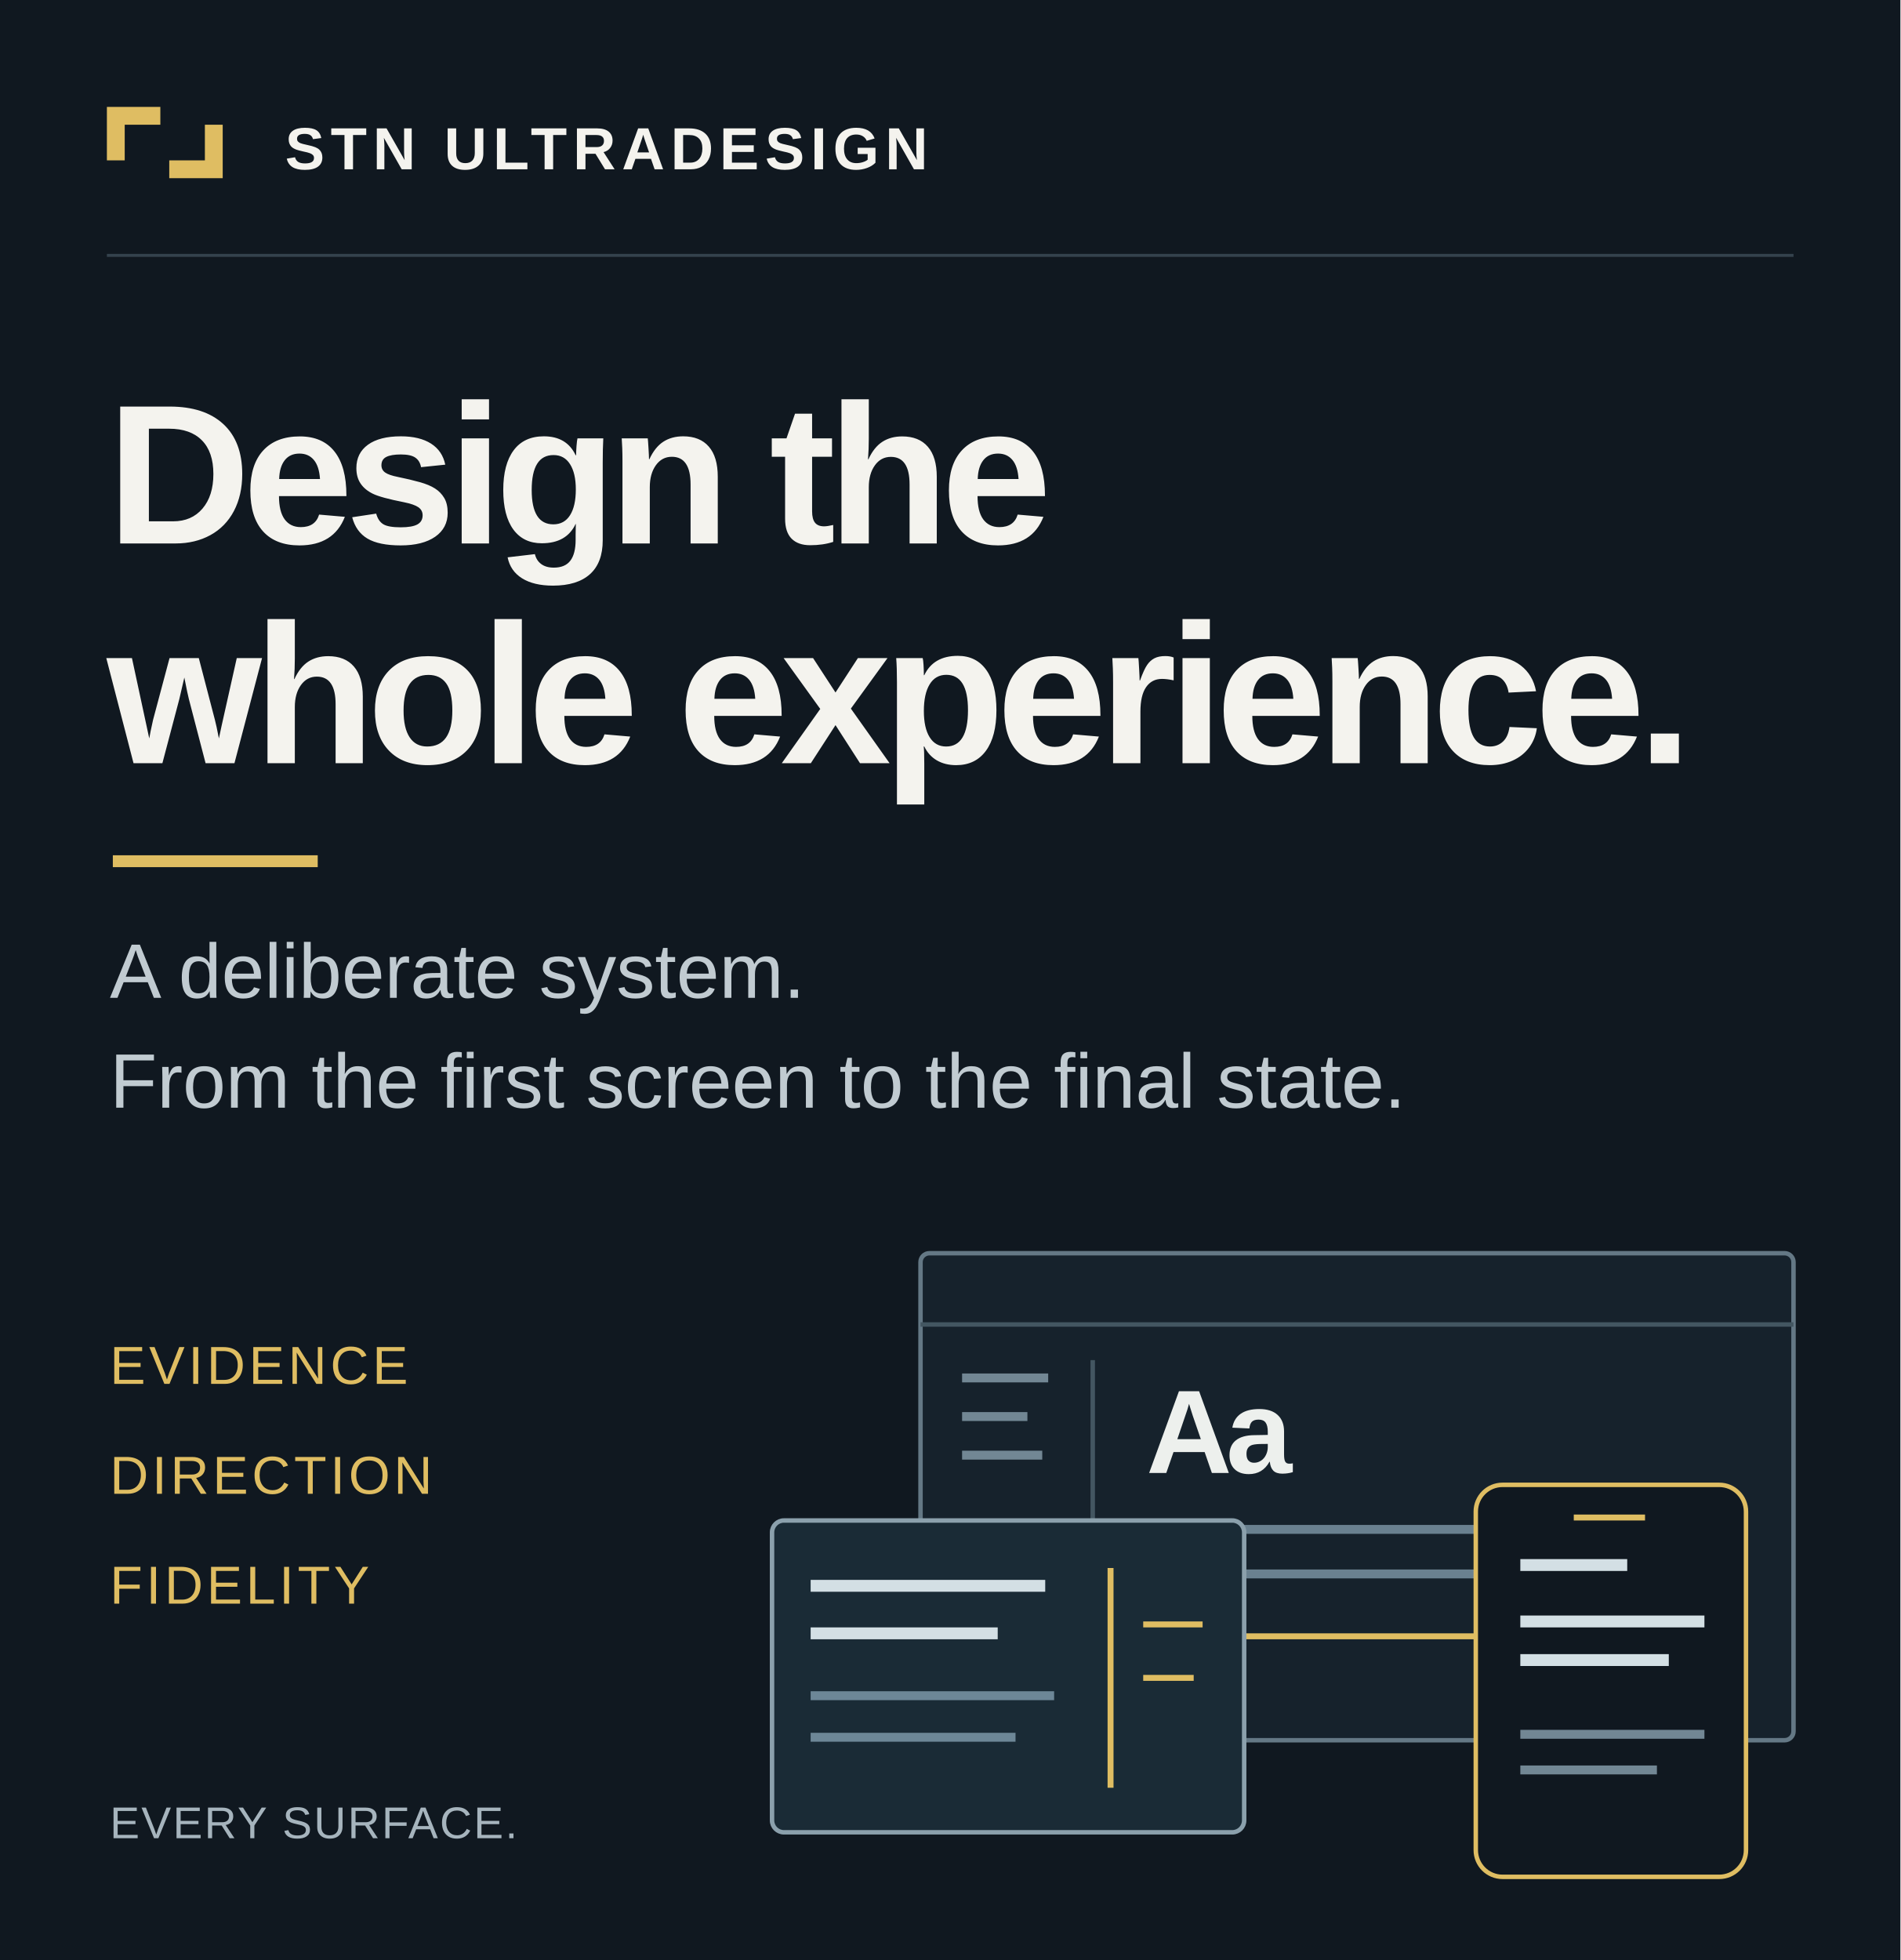
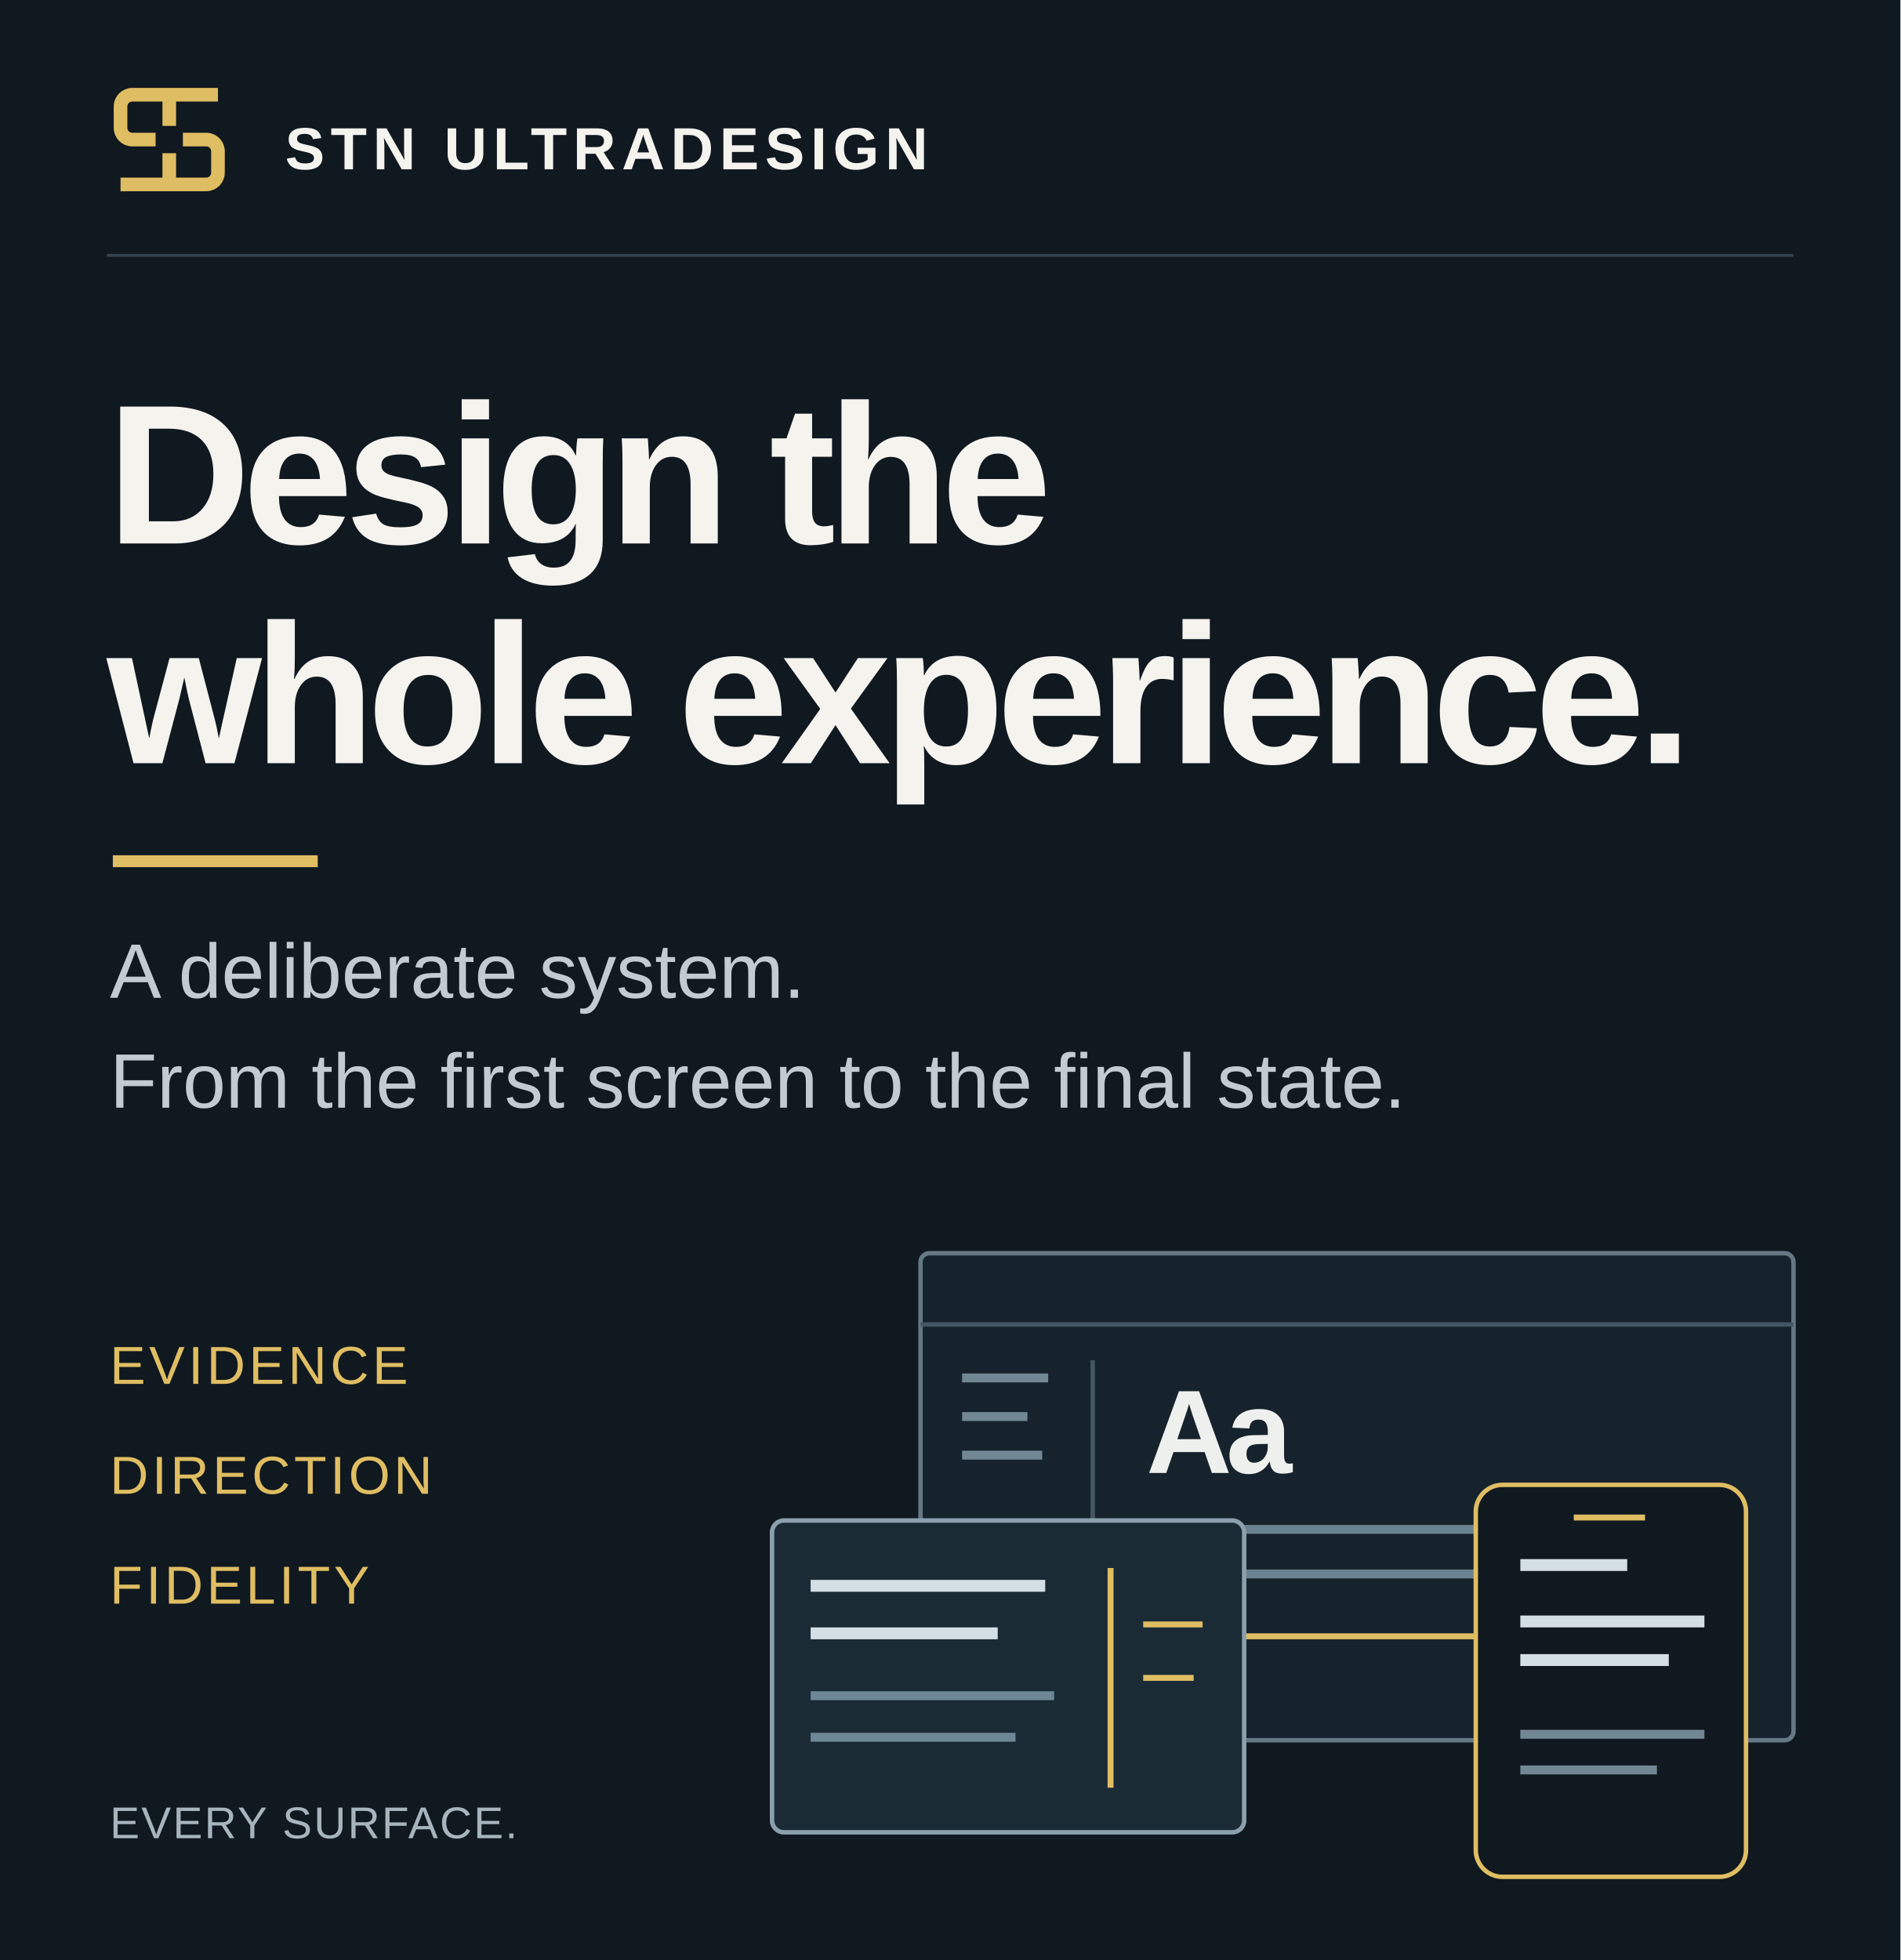
<svg xmlns="http://www.w3.org/2000/svg" width="640" height="660" viewBox="0 0 640 660" role="img" aria-labelledby="title desc">
  <rect width="640" height="660" fill="#101820" />
  <g font-family="Arial, Helvetica, sans-serif">
-     <path d="M36 36H54V42H42V54H36ZM57 60H75V42H69V54H57Z" fill="#dfbd62" />
+     <svg x="36" y="26" width="42" height="42" viewBox="16 16 128 128" fill="none">
+       <g stroke="#dfbd62" stroke-width="14" stroke-linecap="butt" stroke-linejoin="round">
+         <path d="M130 34H42C35.373 34 30 39.373 30 46V68C30 74.627 35.373 80 42 80H66M80 34V66" />
+         <path d="M130 34H42C35.373 34 30 39.373 30 46V68C30 74.627 35.373 80 42 80H66M80 34V66" transform="rotate(180 80 80)" />
+       </g>
+     </svg>
    <text x="96" y="57" fill="#f4f3ee" font-size="20" font-weight="700" letter-spacing="2">STN ULTRADESIGN</text>
    <path d="M36 86H604" stroke="#34424d" />
    <g fill="#f4f3ee" font-size="67" font-weight="700" letter-spacing="-2.7">
      <text x="36" y="183">Design the</text>
      <text x="36" y="257">whole experience.</text>
    </g>
    <path d="M38 290H107" stroke="#dfbd62" stroke-width="4" />
    <g fill="#c1cbd1" font-size="26">
      <text x="37" y="336">A deliberate system.</text>
      <text x="37" y="373">From the first screen to the final state.</text>
    </g>
    <g stroke-width="1.5">
      <rect x="310" y="422" width="294" height="164" rx="3" fill="#16222c" stroke="#647885" />
      <path d="M310 446H604M368 458V574" stroke="#435661" />
      <path d="M324 464H353M324 477H346M324 490H351" stroke="#728794" stroke-width="3" />
      <text x="386" y="496" fill="#edf0ed" font-size="40" font-weight="700" letter-spacing="-2">Aa</text>
      <path d="M386 515H585M386 530H558" stroke="#6a8190" stroke-width="3" />
      <path d="M386 551H558" stroke="#dfbd62" stroke-width="2" />
      <rect x="260" y="512" width="159" height="105" rx="4" fill="#1a2b36" stroke="#8ba0ac" />
      <path d="M273 534H352M273 550H336" stroke="#d3dfe4" stroke-width="4" />
      <path d="M273 571H355M273 585H342" stroke="#6d8797" stroke-width="3" />
      <path d="M374 528V602M385 547H405M385 565H402" stroke="#dfbd62" stroke-width="2" />
      <rect x="497" y="500" width="91" height="132" rx="9" fill="#101820" stroke="#dfbd62" />
      <path d="M512 527H548M512 546H574M512 559H562" stroke="#d3dfe4" stroke-width="4" />
      <path d="M512 584H574M512 596H558" stroke="#728794" stroke-width="3" />
      <path d="M530 511H554" stroke="#dfbd62" stroke-width="2" />
    </g>
    <g font-size="18" letter-spacing="1.2" fill="#dfbd62">
      <text x="37" y="466">EVIDENCE</text>
      <text x="37" y="503">DIRECTION</text>
      <text x="37" y="540">FIDELITY</text>
    </g>
    <text x="37" y="619" fill="#a6b4bd" font-size="15" letter-spacing=".6">EVERY SURFACE.</text>
  </g>
</svg>
